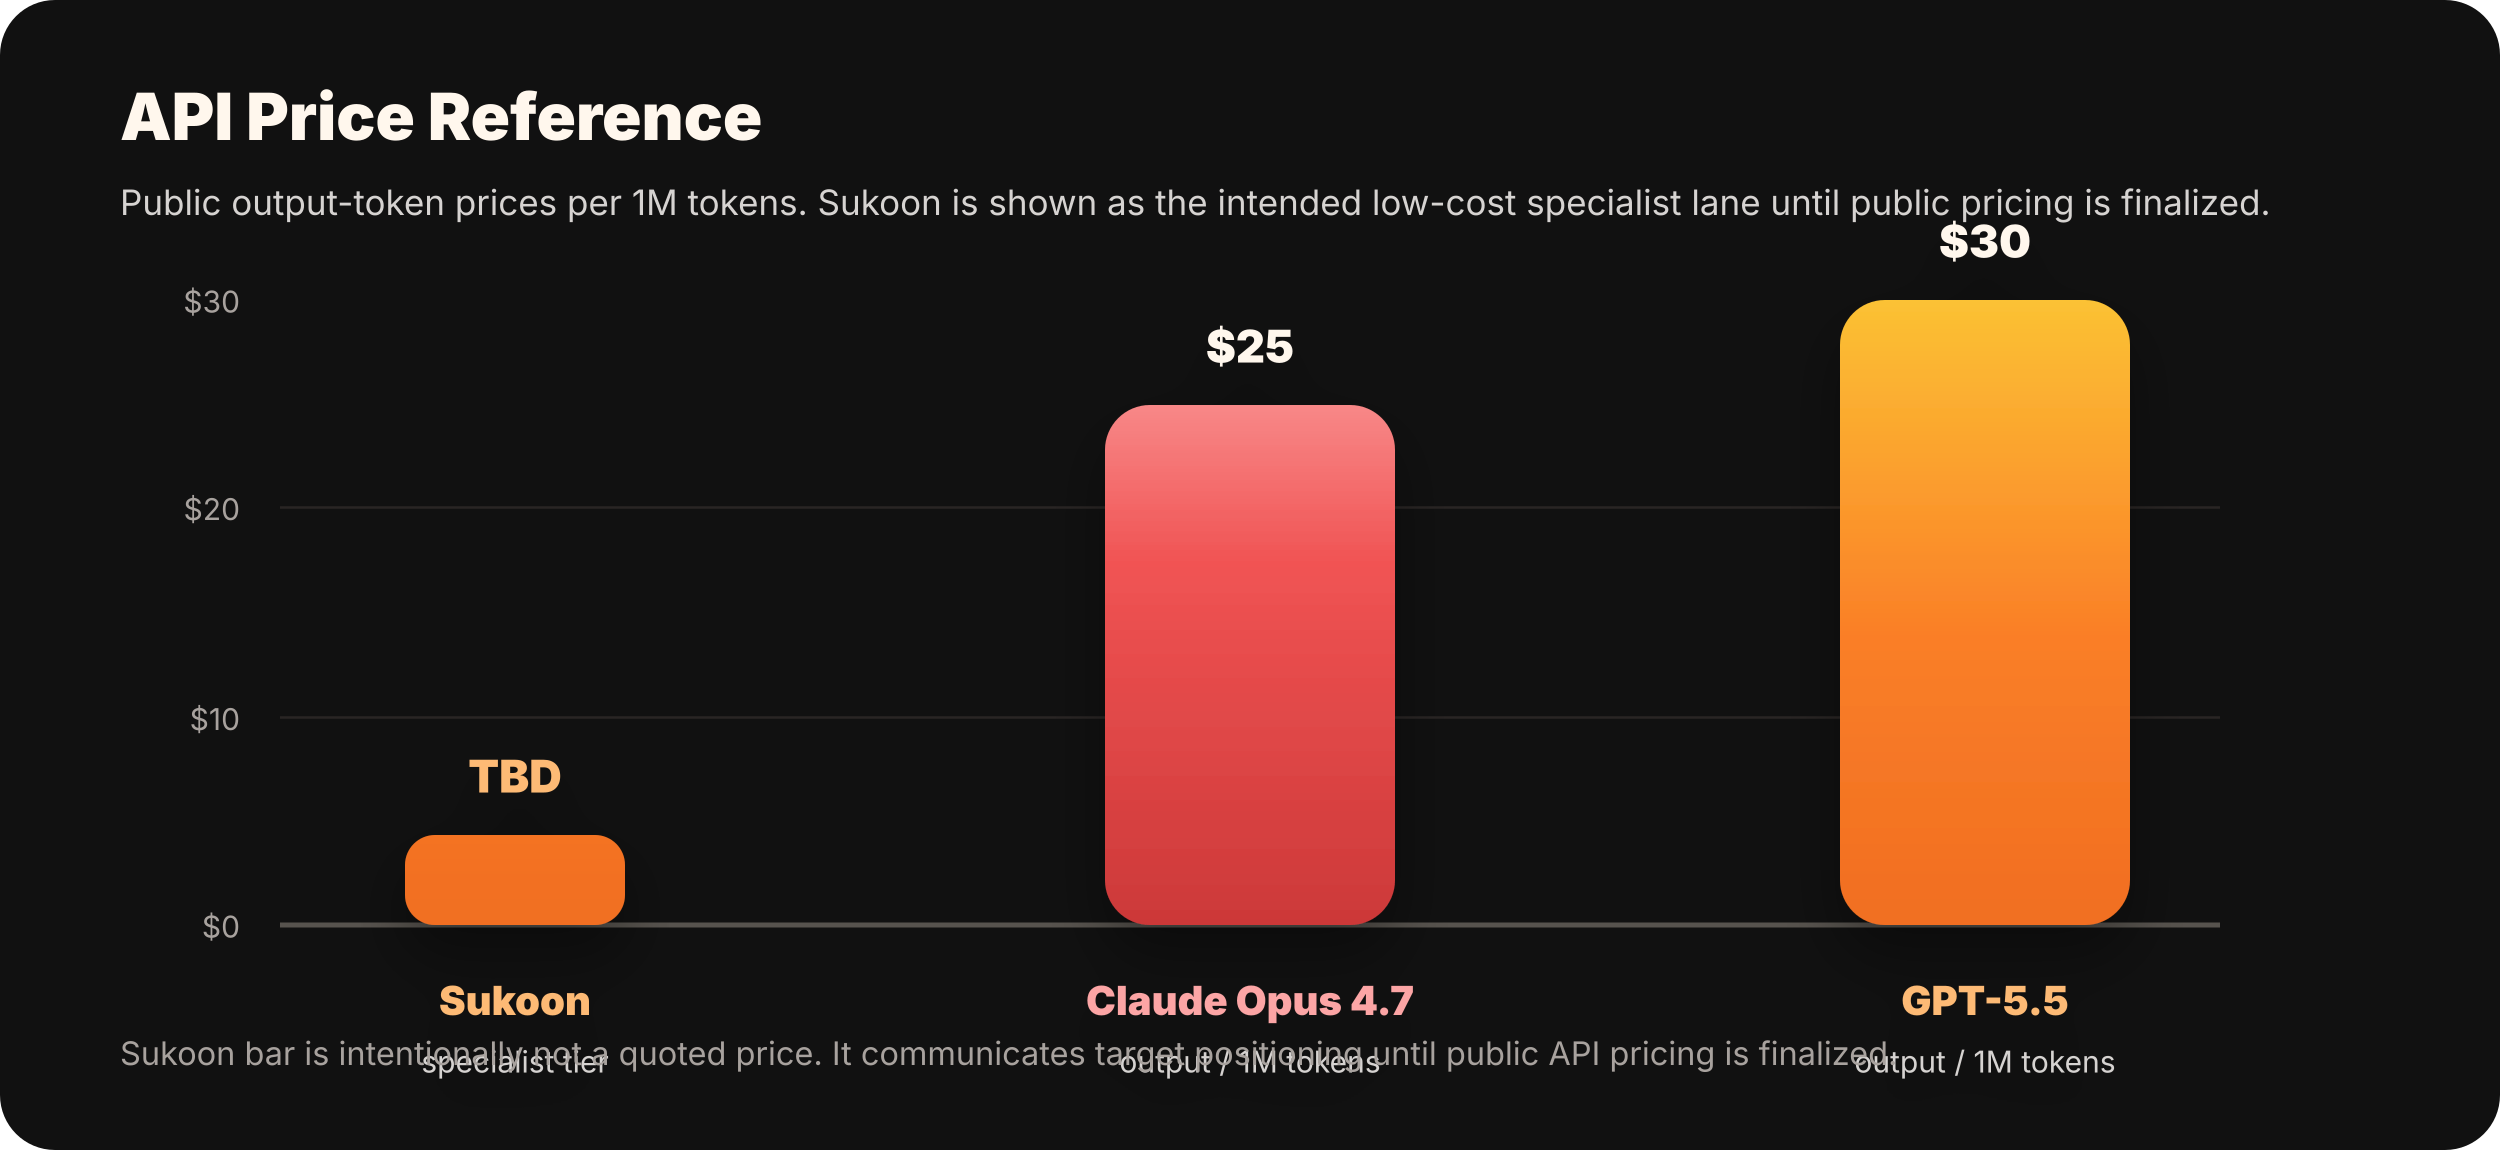
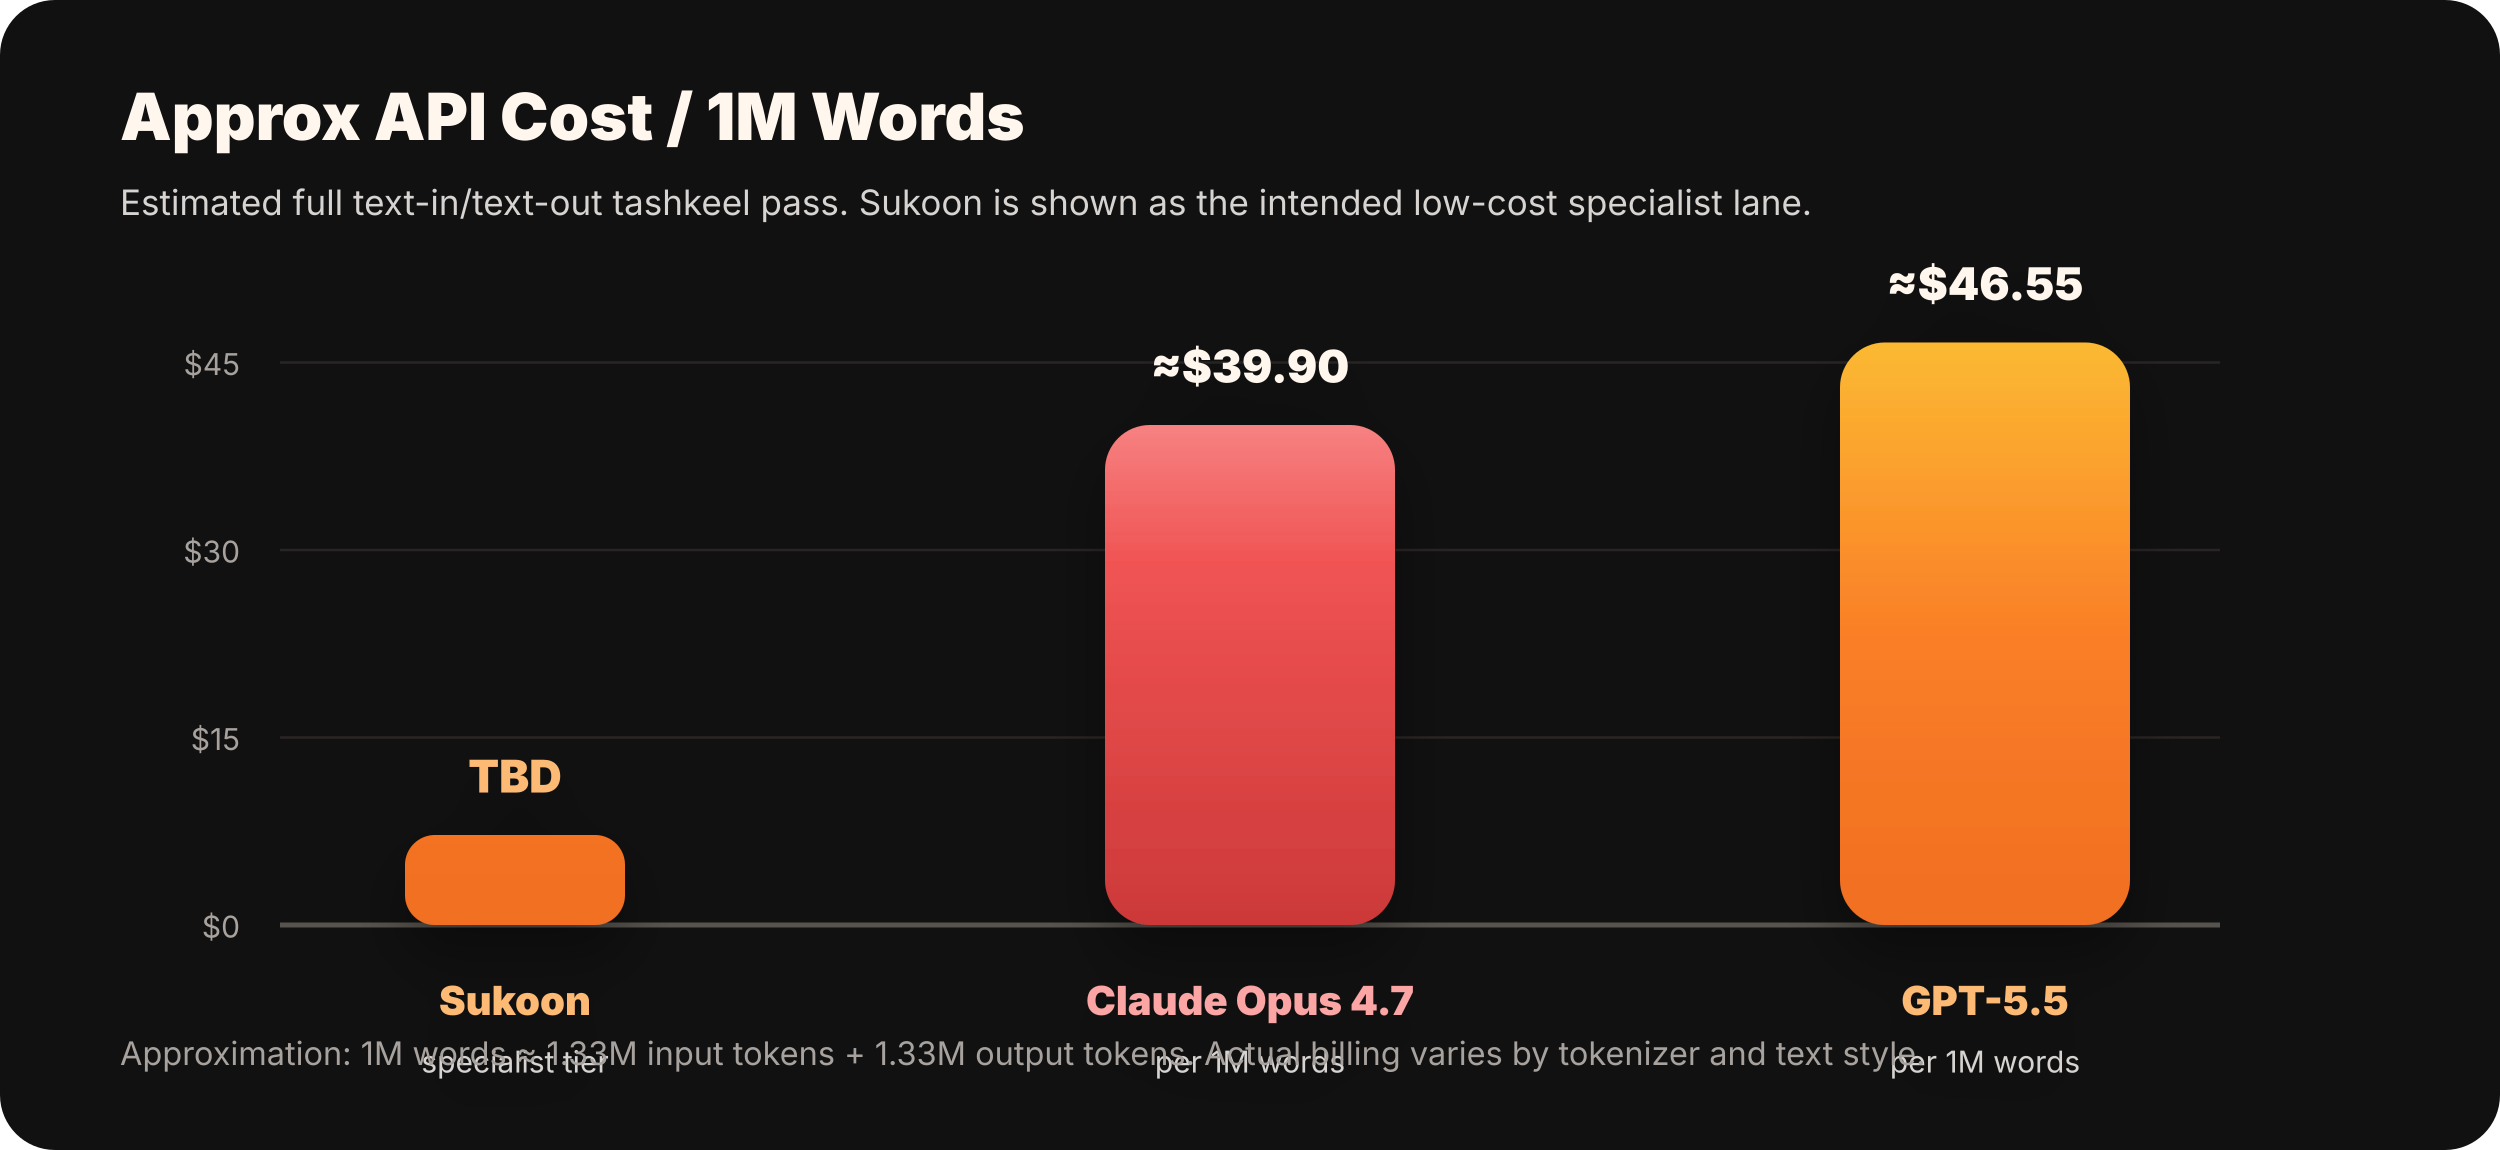
<svg xmlns="http://www.w3.org/2000/svg" width="1000" height="460" viewBox="0 0 1000 460" fill="none" role="img" aria-labelledby="title desc">
  <defs>
    <linearGradient id="orange" x1="0" y1="0" x2="0" y2="300" gradientUnits="userSpaceOnUse">
      <stop stop-color="#FBBF24" />
      <stop offset="0.45" stop-color="#F97316" />
      <stop offset="1" stop-color="#EA580C" />
    </linearGradient>
    <linearGradient id="red" x1="0" y1="0" x2="0" y2="300" gradientUnits="userSpaceOnUse">
      <stop stop-color="#FCA5A5" />
      <stop offset="0.35" stop-color="#EF4444" />
      <stop offset="1" stop-color="#B91C1C" />
    </linearGradient>
    <filter id="softShadow" x="-20%" y="-20%" width="140%" height="140%">
      <feDropShadow dx="0" dy="12" stdDeviation="12" flood-color="#000000" flood-opacity="0.35" />
    </filter>
  </defs>
  <rect width="1000" height="460" rx="22" fill="#111111" />
-   <text x="48" y="56" font-family="Inter, Segoe UI, Arial, sans-serif" font-size="26" font-weight="900" fill="#FFF7ED">API Price Reference</text>
-   <text x="48" y="86" font-family="Inter, Segoe UI, Arial, sans-serif" font-size="14" fill="#D6D3D1">Public output-token prices per 1M tokens. Sukoon is shown as the intended low-cost specialist lane until public pricing is finalized.</text>
+   <text x="48" y="56" font-family="Inter, Segoe UI, Arial, sans-serif" font-size="26" font-weight="900" fill="#FFF7ED">Approx API Cost / 1M Words</text>
+   <text x="48" y="86" font-family="Inter, Segoe UI, Arial, sans-serif" font-size="14" fill="#D6D3D1">Estimated full text-in/text-out tashkeel pass. Sukoon is shown as the intended low-cost specialist lane.</text>
  <g transform="translate(112 120)">
    <line x1="0" y1="250" x2="776" y2="250" stroke="#57534E" stroke-width="2" />
-     <line x1="0" y1="167" x2="776" y2="167" stroke="#292524" stroke-width="1" />
-     <line x1="0" y1="83" x2="776" y2="83" stroke="#292524" stroke-width="1" />
+     <line x1="0" y1="175" x2="776" y2="175" stroke="#292524" stroke-width="1" />
+     <line x1="0" y1="100" x2="776" y2="100" stroke="#292524" stroke-width="1" />
+     <line x1="0" y1="25" x2="776" y2="25" stroke="#292524" stroke-width="1" />
    <text x="-16" y="255" text-anchor="end" font-family="Inter, Segoe UI, Arial, sans-serif" font-size="12" fill="#A8A29E">$0</text>
-     <text x="-16" y="172" text-anchor="end" font-family="Inter, Segoe UI, Arial, sans-serif" font-size="12" fill="#A8A29E">$10</text>
-     <text x="-16" y="88" text-anchor="end" font-family="Inter, Segoe UI, Arial, sans-serif" font-size="12" fill="#A8A29E">$20</text>
-     <text x="-16" y="5" text-anchor="end" font-family="Inter, Segoe UI, Arial, sans-serif" font-size="12" fill="#A8A29E">$30</text>
+     <text x="-16" y="180" text-anchor="end" font-family="Inter, Segoe UI, Arial, sans-serif" font-size="12" fill="#A8A29E">$15</text>
+     <text x="-16" y="105" text-anchor="end" font-family="Inter, Segoe UI, Arial, sans-serif" font-size="12" fill="#A8A29E">$30</text>
+     <text x="-16" y="30" text-anchor="end" font-family="Inter, Segoe UI, Arial, sans-serif" font-size="12" fill="#A8A29E">$45</text>
    <g transform="translate(94 0)" filter="url(#softShadow)">
      <rect x="-44" y="214" width="88" height="36" rx="12" fill="url(#orange)" />
      <rect x="-44" y="214" width="88" height="36" rx="12" fill="#FED7AA" opacity="0.12" />
      <text x="0" y="197" text-anchor="middle" font-family="Inter, Segoe UI, Arial, sans-serif" font-size="18" font-weight="900" fill="#FDBA74">TBD</text>
      <text x="0" y="286" text-anchor="middle" font-family="Inter, Segoe UI, Arial, sans-serif" font-size="16" font-weight="900" fill="#FDBA74">Sukoon</text>
      <text x="0" y="309" text-anchor="middle" font-family="Inter, Segoe UI, Arial, sans-serif" font-size="12" fill="#D6D3D1">specialist tier</text>
    </g>
    <g transform="translate(388 0)" filter="url(#softShadow)">
-       <rect x="-58" y="42" width="116" height="208" rx="18" fill="url(#red)" />
-       <rect x="-58" y="42" width="116" height="208" rx="18" fill="#FEE2E2" opacity="0.1" />
-       <text x="0" y="25" text-anchor="middle" font-family="Inter, Segoe UI, Arial, sans-serif" font-size="18" font-weight="900" fill="#FFF7ED">$25</text>
+       <rect x="-58" y="50" width="116" height="200" rx="18" fill="url(#red)" />
+       <rect x="-58" y="50" width="116" height="200" rx="18" fill="#FEE2E2" opacity="0.1" />
+       <text x="0" y="33" text-anchor="middle" font-family="Inter, Segoe UI, Arial, sans-serif" font-size="18" font-weight="900" fill="#FFF7ED">≈$39.90</text>
      <text x="0" y="286" text-anchor="middle" font-family="Inter, Segoe UI, Arial, sans-serif" font-size="16" font-weight="900" fill="#FCA5A5">Claude Opus 4.7</text>
-       <text x="0" y="309" text-anchor="middle" font-family="Inter, Segoe UI, Arial, sans-serif" font-size="12" fill="#D6D3D1">output / 1M tokens</text>
+       <text x="0" y="309" text-anchor="middle" font-family="Inter, Segoe UI, Arial, sans-serif" font-size="12" fill="#D6D3D1">per 1M words</text>
    </g>
    <g transform="translate(682 0)" filter="url(#softShadow)">
-       <rect x="-58" y="0" width="116" height="250" rx="18" fill="url(#orange)" />
-       <rect x="-58" y="0" width="116" height="250" rx="18" fill="#FED7AA" opacity="0.12" />
-       <text x="0" y="-17" text-anchor="middle" font-family="Inter, Segoe UI, Arial, sans-serif" font-size="18" font-weight="900" fill="#FFF7ED">$30</text>
+       <rect x="-58" y="17" width="116" height="233" rx="18" fill="url(#orange)" />
+       <rect x="-58" y="17" width="116" height="233" rx="18" fill="#FED7AA" opacity="0.12" />
+       <text x="0" y="0" text-anchor="middle" font-family="Inter, Segoe UI, Arial, sans-serif" font-size="18" font-weight="900" fill="#FFF7ED">≈$46.55</text>
      <text x="0" y="286" text-anchor="middle" font-family="Inter, Segoe UI, Arial, sans-serif" font-size="16" font-weight="900" fill="#FDBA74">GPT-5.5</text>
-       <text x="0" y="309" text-anchor="middle" font-family="Inter, Segoe UI, Arial, sans-serif" font-size="12" fill="#D6D3D1">output / 1M tokens</text>
+       <text x="0" y="309" text-anchor="middle" font-family="Inter, Segoe UI, Arial, sans-serif" font-size="12" fill="#D6D3D1">per 1M words</text>
    </g>
  </g>
-   <text x="48" y="426" font-family="Inter, Segoe UI, Arial, sans-serif" font-size="13" fill="#A8A29E">Sukoon bar is intentionally not a quoted price. It communicates target positioning until public API pricing is finalized.</text>
+   <text x="48" y="426" font-family="Inter, Segoe UI, Arial, sans-serif" font-size="13" fill="#A8A29E">Approximation: 1M words ≈ 1.33M input tokens + 1.33M output tokens. Actual billing varies by tokenizer and text style.</text>
</svg>
